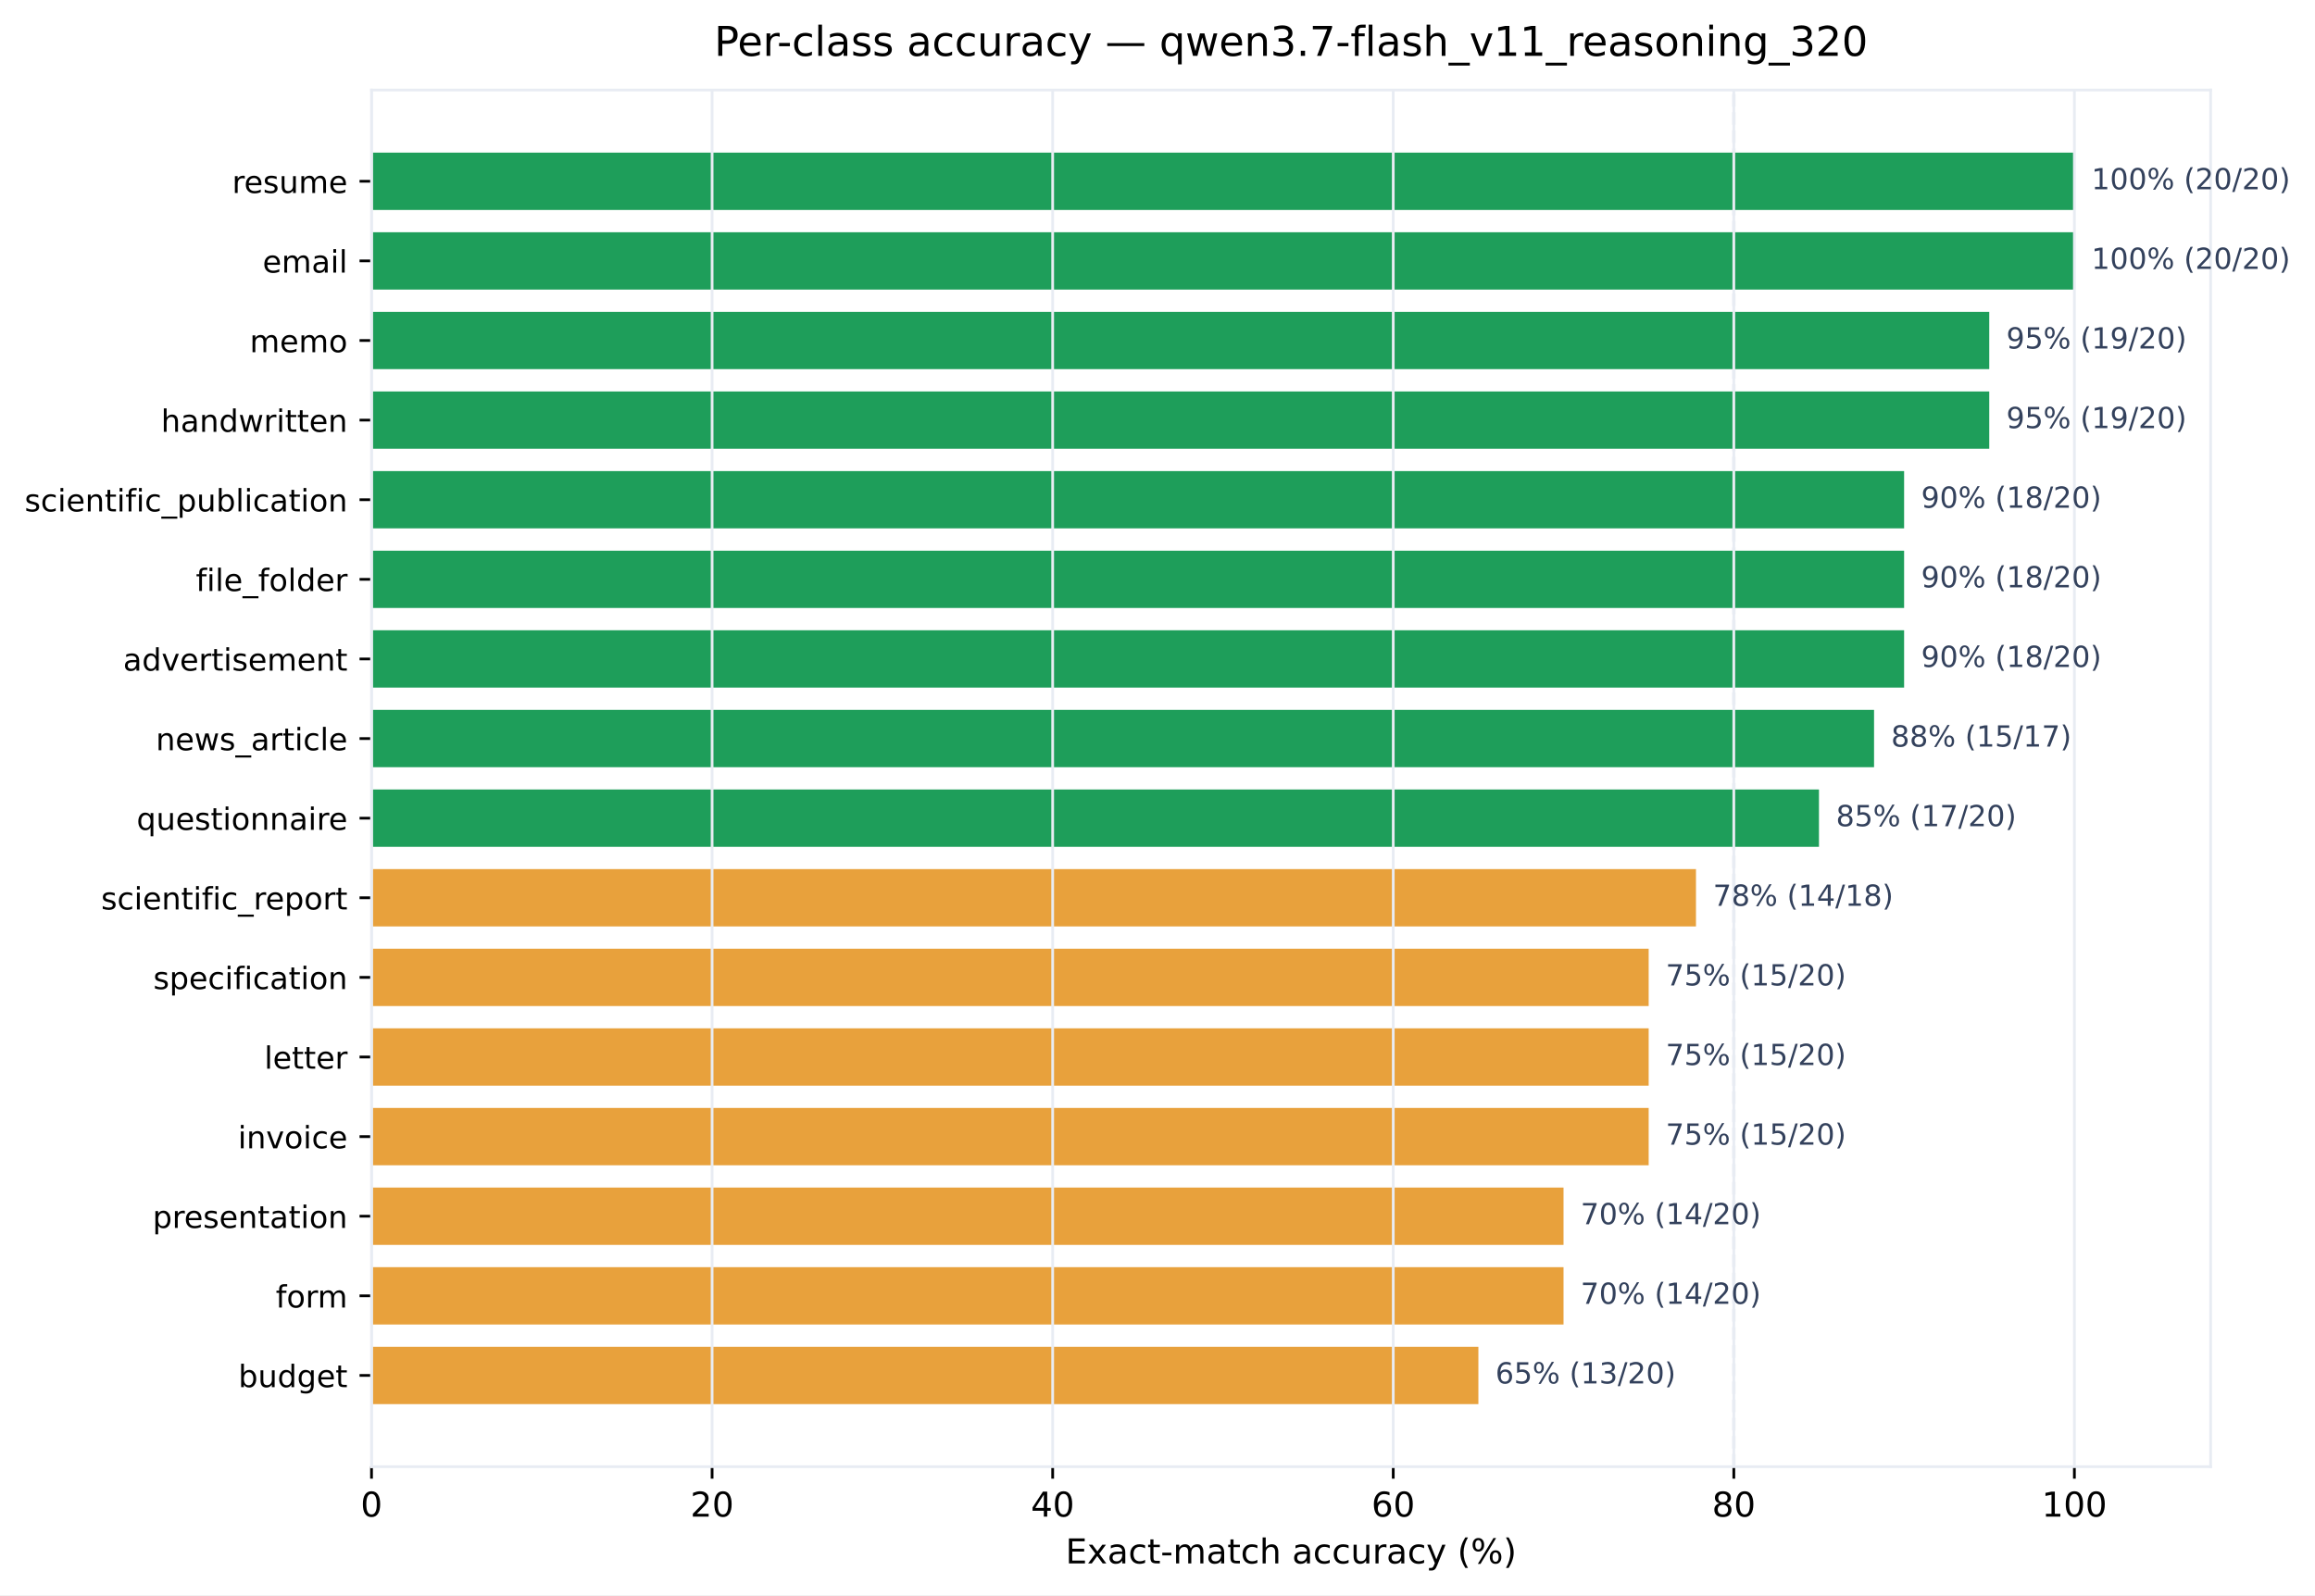
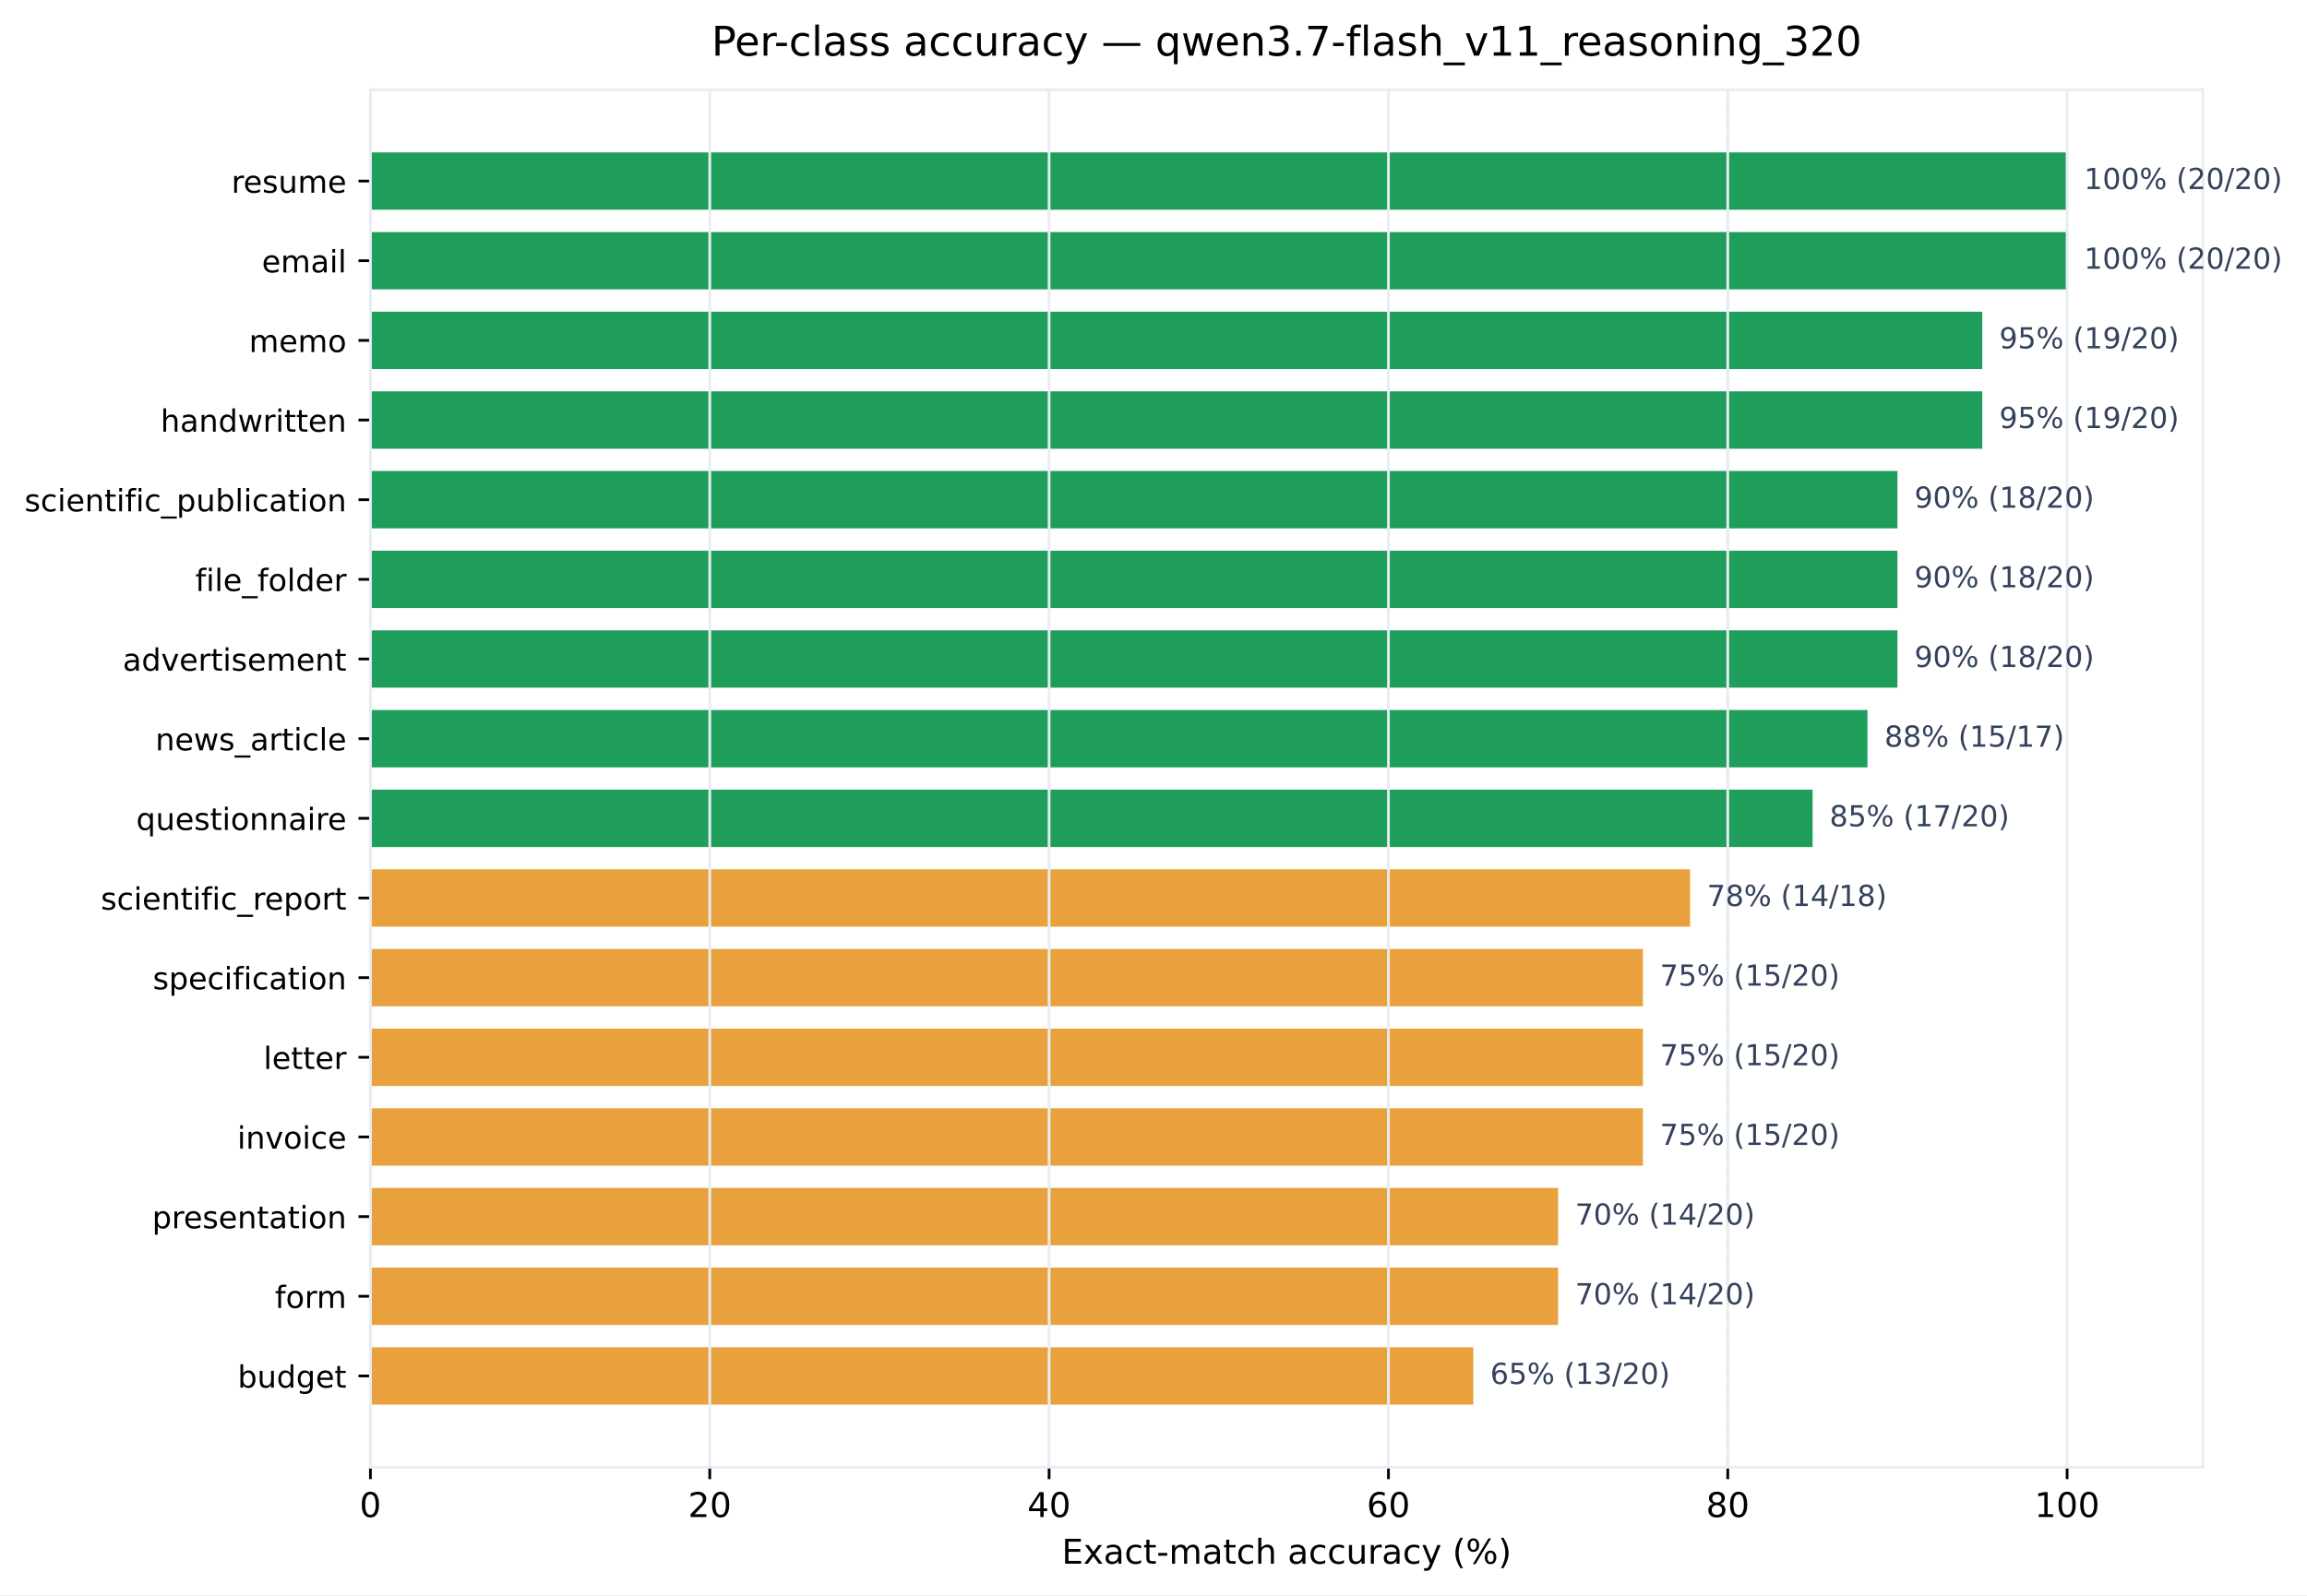
- <svg xmlns="http://www.w3.org/2000/svg" xmlns:xlink="http://www.w3.org/1999/xlink" width="676.448pt" height="466.234pt" viewBox="0 0 676.448 466.234" version="1.1">
+ <svg xmlns="http://www.w3.org/2000/svg" xmlns:xlink="http://www.w3.org/1999/xlink" width="676.111pt" height="467.674pt" viewBox="0 0 676.111 467.674" version="1.1">
  <defs>
    <style type="text/css">*{stroke-linejoin: round; stroke-linecap: butt}</style>
  </defs>
  <g id="figure_1">
    <g id="patch_1">
-       <path d="M 0 466.234  L 676.448 466.234  L 676.448 0  L 0 0  z " style="fill: #ffffff" />
+       <path d="M 0 467.674  L 676.111 467.674  L 676.111 0  L 0 0  z " style="fill: #ffffff" />
    </g>
    <g id="axes_1">
      <g id="patch_2">
-         <path d="M 108.559 428.678  L 645.948 428.678  L 645.948 26.318  L 108.559 26.318  z " style="fill: #ffffff" />
+         <path d="M 108.559 430.118  L 645.588 430.118  L 645.588 26.318  L 108.559 26.318  z " style="fill: #ffffff" />
      </g>
      <g id="line2d_1">
-         <path d="M 506.625 428.678  L 506.625 26.318  " clip-path="url(#pa380e36190)" style="fill: none; stroke-dasharray: 3.7,1.6; stroke-dashoffset: 0; stroke: #e8ecf3" />
+         <path d="M 506.358 430.118  L 506.358 26.318  " clip-path="url(#pc9be74db6b)" style="fill: none; stroke-dasharray: 3.7,1.6; stroke-dashoffset: 0; stroke: #e8ecf3" />
      </g>
      <g id="patch_3">
-         <path d="M 108.559 410.389  L 431.988 410.389  L 431.988 393.636  L 108.559 393.636  z " clip-path="url(#pa380e36190)" style="fill: #e8a13c" />
+         <path d="M 108.559 411.764  L 431.771 411.764  L 431.771 394.95  L 108.559 394.95  z " clip-path="url(#pc9be74db6b)" style="fill: #e8a13c" />
      </g>
      <g id="patch_4">
-         <path d="M 108.559 387.12  L 456.867 387.12  L 456.867 370.367  L 108.559 370.367  z " clip-path="url(#pa380e36190)" style="fill: #e8a13c" />
+         <path d="M 108.559 388.412  L 456.633 388.412  L 456.633 371.598  L 108.559 371.598  z " clip-path="url(#pc9be74db6b)" style="fill: #e8a13c" />
      </g>
      <g id="patch_5">
-         <path d="M 108.559 363.852  L 456.867 363.852  L 456.867 347.099  L 108.559 347.099  z " clip-path="url(#pa380e36190)" style="fill: #e8a13c" />
+         <path d="M 108.559 365.06  L 456.633 365.06  L 456.633 348.247  L 108.559 348.247  z " clip-path="url(#pc9be74db6b)" style="fill: #e8a13c" />
      </g>
      <g id="patch_6">
-         <path d="M 108.559 340.583  L 481.746 340.583  L 481.746 323.83  L 108.559 323.83  z " clip-path="url(#pa380e36190)" style="fill: #e8a13c" />
+         <path d="M 108.559 341.708  L 481.496 341.708  L 481.496 324.895  L 108.559 324.895  z " clip-path="url(#pc9be74db6b)" style="fill: #e8a13c" />
      </g>
      <g id="patch_7">
-         <path d="M 108.559 317.315  L 481.746 317.315  L 481.746 300.561  L 108.559 300.561  z " clip-path="url(#pa380e36190)" style="fill: #e8a13c" />
+         <path d="M 108.559 318.356  L 481.496 318.356  L 481.496 301.543  L 108.559 301.543  z " clip-path="url(#pc9be74db6b)" style="fill: #e8a13c" />
      </g>
      <g id="patch_8">
-         <path d="M 108.559 294.046  L 481.746 294.046  L 481.746 277.293  L 108.559 277.293  z " clip-path="url(#pa380e36190)" style="fill: #e8a13c" />
+         <path d="M 108.559 295.004  L 481.496 295.004  L 481.496 278.191  L 108.559 278.191  z " clip-path="url(#pc9be74db6b)" style="fill: #e8a13c" />
      </g>
      <g id="patch_9">
-         <path d="M 108.559 270.778  L 495.567 270.778  L 495.567 254.024  L 108.559 254.024  z " clip-path="url(#pa380e36190)" style="fill: #e8a13c" />
+         <path d="M 108.559 271.653  L 495.308 271.653  L 495.308 254.839  L 108.559 254.839  z " clip-path="url(#pc9be74db6b)" style="fill: #e8a13c" />
      </g>
      <g id="patch_10">
-         <path d="M 108.559 247.509  L 531.504 247.509  L 531.504 230.756  L 108.559 230.756  z " clip-path="url(#pa380e36190)" style="fill: #1e9e5a" />
+         <path d="M 108.559 248.301  L 531.221 248.301  L 531.221 231.487  L 108.559 231.487  z " clip-path="url(#pc9be74db6b)" style="fill: #1e9e5a" />
      </g>
      <g id="patch_11">
-         <path d="M 108.559 224.241  L 547.602 224.241  L 547.602 207.487  L 108.559 207.487  z " clip-path="url(#pa380e36190)" style="fill: #1e9e5a" />
+         <path d="M 108.559 224.949  L 547.308 224.949  L 547.308 208.136  L 108.559 208.136  z " clip-path="url(#pc9be74db6b)" style="fill: #1e9e5a" />
      </g>
      <g id="patch_12">
-         <path d="M 108.559 200.972  L 556.383 200.972  L 556.383 184.219  L 108.559 184.219  z " clip-path="url(#pa380e36190)" style="fill: #1e9e5a" />
+         <path d="M 108.559 201.597  L 556.083 201.597  L 556.083 184.784  L 108.559 184.784  z " clip-path="url(#pc9be74db6b)" style="fill: #1e9e5a" />
      </g>
      <g id="patch_13">
-         <path d="M 108.559 177.703  L 556.383 177.703  L 556.383 160.95  L 108.559 160.95  z " clip-path="url(#pa380e36190)" style="fill: #1e9e5a" />
+         <path d="M 108.559 178.245  L 556.083 178.245  L 556.083 161.432  L 108.559 161.432  z " clip-path="url(#pc9be74db6b)" style="fill: #1e9e5a" />
      </g>
      <g id="patch_14">
-         <path d="M 108.559 154.435  L 556.383 154.435  L 556.383 137.681  L 108.559 137.681  z " clip-path="url(#pa380e36190)" style="fill: #1e9e5a" />
+         <path d="M 108.559 154.893  L 556.083 154.893  L 556.083 138.08  L 108.559 138.08  z " clip-path="url(#pc9be74db6b)" style="fill: #1e9e5a" />
      </g>
      <g id="patch_15">
-         <path d="M 108.559 131.166  L 581.262 131.166  L 581.262 114.413  L 108.559 114.413  z " clip-path="url(#pa380e36190)" style="fill: #1e9e5a" />
+         <path d="M 108.559 131.542  L 580.945 131.542  L 580.945 114.728  L 108.559 114.728  z " clip-path="url(#pc9be74db6b)" style="fill: #1e9e5a" />
      </g>
      <g id="patch_16">
-         <path d="M 108.559 107.898  L 581.262 107.898  L 581.262 91.144  L 108.559 91.144  z " clip-path="url(#pa380e36190)" style="fill: #1e9e5a" />
+         <path d="M 108.559 108.19  L 580.945 108.19  L 580.945 91.376  L 108.559 91.376  z " clip-path="url(#pc9be74db6b)" style="fill: #1e9e5a" />
      </g>
      <g id="patch_17">
-         <path d="M 108.559 84.629  L 606.141 84.629  L 606.141 67.876  L 108.559 67.876  z " clip-path="url(#pa380e36190)" style="fill: #1e9e5a" />
+         <path d="M 108.559 84.838  L 605.808 84.838  L 605.808 68.025  L 108.559 68.025  z " clip-path="url(#pc9be74db6b)" style="fill: #1e9e5a" />
      </g>
      <g id="patch_18">
-         <path d="M 108.559 61.361  L 606.141 61.361  L 606.141 44.607  L 108.559 44.607  z " clip-path="url(#pa380e36190)" style="fill: #1e9e5a" />
+         <path d="M 108.559 61.486  L 605.808 61.486  L 605.808 44.673  L 108.559 44.673  z " clip-path="url(#pc9be74db6b)" style="fill: #1e9e5a" />
      </g>
      <g id="matplotlib.axis_1">
        <g id="xtick_1">
          <g id="line2d_2">
-             <path d="M 108.559 428.678  L 108.559 26.318  " clip-path="url(#pa380e36190)" style="fill: none; stroke: #e8ecf3; stroke-width: 0.8; stroke-linecap: square" />
+             <path d="M 108.559 430.118  L 108.559 26.318  " clip-path="url(#pc9be74db6b)" style="fill: none; stroke: #e8ecf3; stroke-width: 0.8; stroke-linecap: square" />
          </g>
          <g id="line2d_3">
            <defs>
-               <path id="m4646ba10e1" d="M 0 0  L 0 3.5  " style="stroke: #000000; stroke-width: 0.8" />
+               <path id="m51aefa93fe" d="M 0 0  L 0 3.5  " style="stroke: #000000; stroke-width: 0.8" />
            </defs>
            <g>
-               <use xlink:href="#m4646ba10e1" x="108.559" y="428.678" style="stroke: #000000; stroke-width: 0.8" />
+               <use xlink:href="#m51aefa93fe" x="108.559" y="430.118" style="stroke: #000000; stroke-width: 0.8" />
            </g>
          </g>
          <g id="text_1">
-             <text style="font: 10px 'DejaVu Sans'; text-anchor: middle" x="108.559" y="443.277" transform="rotate(-0 108.5594 443.2766)">0</text>
+             <text style="font-size: 10px; font-family: 'DejaVu Sans'; text-anchor: middle" x="108.559" y="444.717" transform="rotate(-0 108.5594 444.7166)">0</text>
          </g>
        </g>
        <g id="xtick_2">
          <g id="line2d_4">
-             <path d="M 208.076 428.678  L 208.076 26.318  " clip-path="url(#pa380e36190)" style="fill: none; stroke: #e8ecf3; stroke-width: 0.8; stroke-linecap: square" />
+             <path d="M 208.009 430.118  L 208.009 26.318  " clip-path="url(#pc9be74db6b)" style="fill: none; stroke: #e8ecf3; stroke-width: 0.8; stroke-linecap: square" />
          </g>
          <g id="line2d_5">
            <g>
-               <use xlink:href="#m4646ba10e1" x="208.076" y="428.678" style="stroke: #000000; stroke-width: 0.8" />
+               <use xlink:href="#m51aefa93fe" x="208.009" y="430.118" style="stroke: #000000; stroke-width: 0.8" />
            </g>
          </g>
          <g id="text_2">
-             <text style="font: 10px 'DejaVu Sans'; text-anchor: middle" x="208.076" y="443.277" transform="rotate(-0 208.0757 443.2766)">20</text>
+             <text style="font-size: 10px; font-family: 'DejaVu Sans'; text-anchor: middle" x="208.009" y="444.717" transform="rotate(-0 208.0091 444.7166)">20</text>
          </g>
        </g>
        <g id="xtick_3">
          <g id="line2d_6">
-             <path d="M 307.592 428.678  L 307.592 26.318  " clip-path="url(#pa380e36190)" style="fill: none; stroke: #e8ecf3; stroke-width: 0.8; stroke-linecap: square" />
+             <path d="M 307.459 430.118  L 307.459 26.318  " clip-path="url(#pc9be74db6b)" style="fill: none; stroke: #e8ecf3; stroke-width: 0.8; stroke-linecap: square" />
          </g>
          <g id="line2d_7">
            <g>
-               <use xlink:href="#m4646ba10e1" x="307.592" y="428.678" style="stroke: #000000; stroke-width: 0.8" />
+               <use xlink:href="#m51aefa93fe" x="307.459" y="430.118" style="stroke: #000000; stroke-width: 0.8" />
            </g>
          </g>
          <g id="text_3">
-             <text style="font: 10px 'DejaVu Sans'; text-anchor: middle" x="307.592" y="443.277" transform="rotate(-0 307.5921 443.2766)">40</text>
+             <text style="font-size: 10px; font-family: 'DejaVu Sans'; text-anchor: middle" x="307.459" y="444.717" transform="rotate(-0 307.4588 444.7166)">40</text>
          </g>
        </g>
        <g id="xtick_4">
          <g id="line2d_8">
-             <path d="M 407.108 428.678  L 407.108 26.318  " clip-path="url(#pa380e36190)" style="fill: none; stroke: #e8ecf3; stroke-width: 0.8; stroke-linecap: square" />
+             <path d="M 406.908 430.118  L 406.908 26.318  " clip-path="url(#pc9be74db6b)" style="fill: none; stroke: #e8ecf3; stroke-width: 0.8; stroke-linecap: square" />
          </g>
          <g id="line2d_9">
            <g>
-               <use xlink:href="#m4646ba10e1" x="407.108" y="428.678" style="stroke: #000000; stroke-width: 0.8" />
+               <use xlink:href="#m51aefa93fe" x="406.908" y="430.118" style="stroke: #000000; stroke-width: 0.8" />
            </g>
          </g>
          <g id="text_4">
-             <text style="font: 10px 'DejaVu Sans'; text-anchor: middle" x="407.108" y="443.277" transform="rotate(-0 407.1084 443.2766)">60</text>
+             <text style="font-size: 10px; font-family: 'DejaVu Sans'; text-anchor: middle" x="406.908" y="444.717" transform="rotate(-0 406.9084 444.7166)">60</text>
          </g>
        </g>
        <g id="xtick_5">
          <g id="line2d_10">
-             <path d="M 506.625 428.678  L 506.625 26.318  " clip-path="url(#pa380e36190)" style="fill: none; stroke: #e8ecf3; stroke-width: 0.8; stroke-linecap: square" />
+             <path d="M 506.358 430.118  L 506.358 26.318  " clip-path="url(#pc9be74db6b)" style="fill: none; stroke: #e8ecf3; stroke-width: 0.8; stroke-linecap: square" />
          </g>
          <g id="line2d_11">
            <g>
-               <use xlink:href="#m4646ba10e1" x="506.625" y="428.678" style="stroke: #000000; stroke-width: 0.8" />
+               <use xlink:href="#m51aefa93fe" x="506.358" y="430.118" style="stroke: #000000; stroke-width: 0.8" />
            </g>
          </g>
          <g id="text_5">
-             <text style="font: 10px 'DejaVu Sans'; text-anchor: middle" x="506.625" y="443.277" transform="rotate(-0 506.6248 443.2766)">80</text>
+             <text style="font-size: 10px; font-family: 'DejaVu Sans'; text-anchor: middle" x="506.358" y="444.717" transform="rotate(-0 506.3581 444.7166)">80</text>
          </g>
        </g>
        <g id="xtick_6">
          <g id="line2d_12">
-             <path d="M 606.141 428.678  L 606.141 26.318  " clip-path="url(#pa380e36190)" style="fill: none; stroke: #e8ecf3; stroke-width: 0.8; stroke-linecap: square" />
+             <path d="M 605.808 430.118  L 605.808 26.318  " clip-path="url(#pc9be74db6b)" style="fill: none; stroke: #e8ecf3; stroke-width: 0.8; stroke-linecap: square" />
          </g>
          <g id="line2d_13">
            <g>
-               <use xlink:href="#m4646ba10e1" x="606.141" y="428.678" style="stroke: #000000; stroke-width: 0.8" />
+               <use xlink:href="#m51aefa93fe" x="605.808" y="430.118" style="stroke: #000000; stroke-width: 0.8" />
            </g>
          </g>
          <g id="text_6">
-             <text style="font: 10px 'DejaVu Sans'; text-anchor: middle" x="606.141" y="443.277" transform="rotate(-0 606.1412 443.2766)">100</text>
+             <text style="font-size: 10px; font-family: 'DejaVu Sans'; text-anchor: middle" x="605.808" y="444.717" transform="rotate(-0 605.8078 444.7166)">100</text>
          </g>
        </g>
        <g id="text_7">
-           <text style="font: 10px 'DejaVu Sans'; text-anchor: middle" x="377.254" y="456.955" transform="rotate(-0 377.2535 456.9547)">Exact-match accuracy (%)</text>
+           <text style="font-size: 10px; font-family: 'DejaVu Sans'; text-anchor: middle" x="377.074" y="458.395" transform="rotate(-0 377.0735 458.3947)">Exact-match accuracy (%)</text>
        </g>
      </g>
      <g id="matplotlib.axis_2">
        <g id="ytick_1">
          <g id="line2d_14">
            <defs>
-               <path id="m0beeff9ddd" d="M 0 0  L -3.5 0  " style="stroke: #000000; stroke-width: 0.8" />
+               <path id="m45b1c0b55f" d="M 0 0  L -3.5 0  " style="stroke: #000000; stroke-width: 0.8" />
            </defs>
            <g>
-               <use xlink:href="#m0beeff9ddd" x="108.559" y="402.012" style="stroke: #000000; stroke-width: 0.8" />
+               <use xlink:href="#m45b1c0b55f" x="108.559" y="403.357" style="stroke: #000000; stroke-width: 0.8" />
            </g>
          </g>
          <g id="text_8">
-             <text style="font: 9px 'DejaVu Sans'; text-anchor: end" x="101.559" y="405.432" transform="rotate(-0 101.5594 405.4316)">budget</text>
+             <text style="font-size: 9px; font-family: 'DejaVu Sans'; text-anchor: end" x="101.559" y="406.776" transform="rotate(-0 101.5594 406.7762)">budget</text>
          </g>
        </g>
        <g id="ytick_2">
          <g id="line2d_15">
            <g>
-               <use xlink:href="#m0beeff9ddd" x="108.559" y="378.744" style="stroke: #000000; stroke-width: 0.8" />
+               <use xlink:href="#m45b1c0b55f" x="108.559" y="380.005" style="stroke: #000000; stroke-width: 0.8" />
            </g>
          </g>
          <g id="text_9">
-             <text style="font: 9px 'DejaVu Sans'; text-anchor: end" x="101.559" y="382.163" transform="rotate(-0 101.5594 382.1631)">form</text>
+             <text style="font-size: 9px; font-family: 'DejaVu Sans'; text-anchor: end" x="101.559" y="383.424" transform="rotate(-0 101.5594 383.4244)">form</text>
          </g>
        </g>
        <g id="ytick_3">
          <g id="line2d_16">
            <g>
-               <use xlink:href="#m0beeff9ddd" x="108.559" y="355.475" style="stroke: #000000; stroke-width: 0.8" />
+               <use xlink:href="#m45b1c0b55f" x="108.559" y="356.653" style="stroke: #000000; stroke-width: 0.8" />
            </g>
          </g>
          <g id="text_10">
-             <text style="font: 9px 'DejaVu Sans'; text-anchor: end" x="101.559" y="358.895" transform="rotate(-0 101.5594 358.8945)">presentation</text>
+             <text style="font-size: 9px; font-family: 'DejaVu Sans'; text-anchor: end" x="101.559" y="360.073" transform="rotate(-0 101.5594 360.0725)">presentation</text>
          </g>
        </g>
        <g id="ytick_4">
          <g id="line2d_17">
            <g>
-               <use xlink:href="#m0beeff9ddd" x="108.559" y="332.207" style="stroke: #000000; stroke-width: 0.8" />
+               <use xlink:href="#m45b1c0b55f" x="108.559" y="333.301" style="stroke: #000000; stroke-width: 0.8" />
            </g>
          </g>
          <g id="text_11">
-             <text style="font: 9px 'DejaVu Sans'; text-anchor: end" x="101.559" y="335.626" transform="rotate(-0 101.5594 335.626)">invoice</text>
+             <text style="font-size: 9px; font-family: 'DejaVu Sans'; text-anchor: end" x="101.559" y="336.721" transform="rotate(-0 101.5594 336.7207)">invoice</text>
          </g>
        </g>
        <g id="ytick_5">
          <g id="line2d_18">
            <g>
-               <use xlink:href="#m0beeff9ddd" x="108.559" y="308.938" style="stroke: #000000; stroke-width: 0.8" />
+               <use xlink:href="#m45b1c0b55f" x="108.559" y="309.95" style="stroke: #000000; stroke-width: 0.8" />
            </g>
          </g>
          <g id="text_12">
-             <text style="font: 9px 'DejaVu Sans'; text-anchor: end" x="101.559" y="312.357" transform="rotate(-0 101.5594 312.3574)">letter</text>
+             <text style="font-size: 9px; font-family: 'DejaVu Sans'; text-anchor: end" x="101.559" y="313.369" transform="rotate(-0 101.5594 313.3689)">letter</text>
          </g>
        </g>
        <g id="ytick_6">
          <g id="line2d_19">
            <g>
-               <use xlink:href="#m0beeff9ddd" x="108.559" y="285.67" style="stroke: #000000; stroke-width: 0.8" />
+               <use xlink:href="#m45b1c0b55f" x="108.559" y="286.598" style="stroke: #000000; stroke-width: 0.8" />
            </g>
          </g>
          <g id="text_13">
-             <text style="font: 9px 'DejaVu Sans'; text-anchor: end" x="101.559" y="289.089" transform="rotate(-0 101.5594 289.0888)">specification</text>
+             <text style="font-size: 9px; font-family: 'DejaVu Sans'; text-anchor: end" x="101.559" y="290.017" transform="rotate(-0 101.5594 290.017)">specification</text>
          </g>
        </g>
        <g id="ytick_7">
          <g id="line2d_20">
            <g>
-               <use xlink:href="#m0beeff9ddd" x="108.559" y="262.401" style="stroke: #000000; stroke-width: 0.8" />
+               <use xlink:href="#m45b1c0b55f" x="108.559" y="263.246" style="stroke: #000000; stroke-width: 0.8" />
            </g>
          </g>
          <g id="text_14">
-             <text style="font: 9px 'DejaVu Sans'; text-anchor: end" x="101.559" y="265.82" transform="rotate(-0 101.5594 265.8203)">scientific_report</text>
+             <text style="font-size: 9px; font-family: 'DejaVu Sans'; text-anchor: end" x="101.559" y="266.665" transform="rotate(-0 101.5594 266.6652)">scientific_report</text>
          </g>
        </g>
        <g id="ytick_8">
          <g id="line2d_21">
            <g>
-               <use xlink:href="#m0beeff9ddd" x="108.559" y="239.132" style="stroke: #000000; stroke-width: 0.8" />
+               <use xlink:href="#m45b1c0b55f" x="108.559" y="239.894" style="stroke: #000000; stroke-width: 0.8" />
            </g>
          </g>
          <g id="text_15">
-             <text style="font: 9px 'DejaVu Sans'; text-anchor: end" x="101.559" y="242.552" transform="rotate(-0 101.5594 242.5517)">questionnaire</text>
+             <text style="font-size: 9px; font-family: 'DejaVu Sans'; text-anchor: end" x="101.559" y="243.313" transform="rotate(-0 101.5594 243.3133)">questionnaire</text>
          </g>
        </g>
        <g id="ytick_9">
          <g id="line2d_22">
            <g>
-               <use xlink:href="#m0beeff9ddd" x="108.559" y="215.864" style="stroke: #000000; stroke-width: 0.8" />
+               <use xlink:href="#m45b1c0b55f" x="108.559" y="216.542" style="stroke: #000000; stroke-width: 0.8" />
            </g>
          </g>
          <g id="text_16">
-             <text style="font: 9px 'DejaVu Sans'; text-anchor: end" x="101.559" y="219.283" transform="rotate(-0 101.5594 219.2831)">news_article</text>
+             <text style="font-size: 9px; font-family: 'DejaVu Sans'; text-anchor: end" x="101.559" y="219.962" transform="rotate(-0 101.5594 219.9615)">news_article</text>
          </g>
        </g>
        <g id="ytick_10">
          <g id="line2d_23">
            <g>
-               <use xlink:href="#m0beeff9ddd" x="108.559" y="192.595" style="stroke: #000000; stroke-width: 0.8" />
+               <use xlink:href="#m45b1c0b55f" x="108.559" y="193.19" style="stroke: #000000; stroke-width: 0.8" />
            </g>
          </g>
          <g id="text_17">
-             <text style="font: 9px 'DejaVu Sans'; text-anchor: end" x="101.559" y="196.015" transform="rotate(-0 101.5594 196.0146)">advertisement</text>
+             <text style="font-size: 9px; font-family: 'DejaVu Sans'; text-anchor: end" x="101.559" y="196.61" transform="rotate(-0 101.5594 196.6097)">advertisement</text>
          </g>
        </g>
        <g id="ytick_11">
          <g id="line2d_24">
            <g>
-               <use xlink:href="#m0beeff9ddd" x="108.559" y="169.327" style="stroke: #000000; stroke-width: 0.8" />
+               <use xlink:href="#m45b1c0b55f" x="108.559" y="169.839" style="stroke: #000000; stroke-width: 0.8" />
            </g>
          </g>
          <g id="text_18">
-             <text style="font: 9px 'DejaVu Sans'; text-anchor: end" x="101.559" y="172.746" transform="rotate(-0 101.5594 172.746)">file_folder</text>
+             <text style="font-size: 9px; font-family: 'DejaVu Sans'; text-anchor: end" x="101.559" y="173.258" transform="rotate(-0 101.5594 173.2578)">file_folder</text>
          </g>
        </g>
        <g id="ytick_12">
          <g id="line2d_25">
            <g>
-               <use xlink:href="#m0beeff9ddd" x="108.559" y="146.058" style="stroke: #000000; stroke-width: 0.8" />
+               <use xlink:href="#m45b1c0b55f" x="108.559" y="146.487" style="stroke: #000000; stroke-width: 0.8" />
            </g>
          </g>
          <g id="text_19">
-             <text style="font: 9px 'DejaVu Sans'; text-anchor: end" x="101.559" y="149.477" transform="rotate(-0 101.5594 149.4775)">scientific_publication</text>
+             <text style="font-size: 9px; font-family: 'DejaVu Sans'; text-anchor: end" x="101.559" y="149.906" transform="rotate(-0 101.5594 149.906)">scientific_publication</text>
          </g>
        </g>
        <g id="ytick_13">
          <g id="line2d_26">
            <g>
-               <use xlink:href="#m0beeff9ddd" x="108.559" y="122.79" style="stroke: #000000; stroke-width: 0.8" />
+               <use xlink:href="#m45b1c0b55f" x="108.559" y="123.135" style="stroke: #000000; stroke-width: 0.8" />
            </g>
          </g>
          <g id="text_20">
-             <text style="font: 9px 'DejaVu Sans'; text-anchor: end" x="101.559" y="126.209" transform="rotate(-0 101.5594 126.2089)">handwritten</text>
+             <text style="font-size: 9px; font-family: 'DejaVu Sans'; text-anchor: end" x="101.559" y="126.554" transform="rotate(-0 101.5594 126.5541)">handwritten</text>
          </g>
        </g>
        <g id="ytick_14">
          <g id="line2d_27">
            <g>
-               <use xlink:href="#m0beeff9ddd" x="108.559" y="99.521" style="stroke: #000000; stroke-width: 0.8" />
+               <use xlink:href="#m45b1c0b55f" x="108.559" y="99.783" style="stroke: #000000; stroke-width: 0.8" />
            </g>
          </g>
          <g id="text_21">
-             <text style="font: 9px 'DejaVu Sans'; text-anchor: end" x="101.559" y="102.94" transform="rotate(-0 101.5594 102.9403)">memo</text>
+             <text style="font-size: 9px; font-family: 'DejaVu Sans'; text-anchor: end" x="101.559" y="103.202" transform="rotate(-0 101.5594 103.2023)">memo</text>
          </g>
        </g>
        <g id="ytick_15">
          <g id="line2d_28">
            <g>
-               <use xlink:href="#m0beeff9ddd" x="108.559" y="76.252" style="stroke: #000000; stroke-width: 0.8" />
+               <use xlink:href="#m45b1c0b55f" x="108.559" y="76.431" style="stroke: #000000; stroke-width: 0.8" />
            </g>
          </g>
          <g id="text_22">
-             <text style="font: 9px 'DejaVu Sans'; text-anchor: end" x="101.559" y="79.672" transform="rotate(-0 101.5594 79.67176)">email</text>
+             <text style="font-size: 9px; font-family: 'DejaVu Sans'; text-anchor: end" x="101.559" y="79.85" transform="rotate(-0 101.5594 79.85047)">email</text>
          </g>
        </g>
        <g id="ytick_16">
          <g id="line2d_29">
            <g>
-               <use xlink:href="#m0beeff9ddd" x="108.559" y="52.984" style="stroke: #000000; stroke-width: 0.8" />
+               <use xlink:href="#m45b1c0b55f" x="108.559" y="53.079" style="stroke: #000000; stroke-width: 0.8" />
            </g>
          </g>
          <g id="text_23">
-             <text style="font: 9px 'DejaVu Sans'; text-anchor: end" x="101.559" y="56.403" transform="rotate(-0 101.5594 56.4032)">resume</text>
+             <text style="font-size: 9px; font-family: 'DejaVu Sans'; text-anchor: end" x="101.559" y="56.499" transform="rotate(-0 101.5594 56.49863)">resume</text>
          </g>
        </g>
      </g>
      <g id="patch_19">
-         <path d="M 108.559 428.678  L 108.559 26.318  " style="fill: none; stroke: #e8ecf3; stroke-width: 0.8; stroke-linejoin: miter; stroke-linecap: square" />
+         <path d="M 108.559 430.118  L 108.559 26.318  " style="fill: none; stroke: #e8ecf3; stroke-width: 0.8; stroke-linejoin: miter; stroke-linecap: square" />
      </g>
      <g id="patch_20">
-         <path d="M 645.948 428.678  L 645.948 26.318  " style="fill: none; stroke: #e8ecf3; stroke-width: 0.8; stroke-linejoin: miter; stroke-linecap: square" />
+         <path d="M 645.588 430.118  L 645.588 26.318  " style="fill: none; stroke: #e8ecf3; stroke-width: 0.8; stroke-linejoin: miter; stroke-linecap: square" />
      </g>
      <g id="patch_21">
-         <path d="M 108.559 428.678  L 645.948 428.678  " style="fill: none; stroke: #e8ecf3; stroke-width: 0.8; stroke-linejoin: miter; stroke-linecap: square" />
+         <path d="M 108.559 430.118  L 645.588 430.118  " style="fill: none; stroke: #e8ecf3; stroke-width: 0.8; stroke-linejoin: miter; stroke-linecap: square" />
      </g>
      <g id="patch_22">
-         <path d="M 108.559 26.318  L 645.948 26.318  " style="fill: none; stroke: #e8ecf3; stroke-width: 0.8; stroke-linejoin: miter; stroke-linecap: square" />
+         <path d="M 108.559 26.318  L 645.588 26.318  " style="fill: none; stroke: #e8ecf3; stroke-width: 0.8; stroke-linejoin: miter; stroke-linecap: square" />
      </g>
      <g id="text_24">
-         <text style="fill: #33415c; font: 8.5px 'DejaVu Sans'; text-anchor: start" x="436.963" y="404.358" transform="rotate(-0 436.9634 404.3578)">65% (13/20)</text>
+         <text style="font-size: 8.5px; font-family: 'DejaVu Sans'; text-anchor: start; fill: #33415c" x="436.743" y="405.702" transform="rotate(-0 436.7434 405.7024)">65% (13/20)</text>
      </g>
      <g id="text_25">
-         <text style="fill: #33415c; font: 8.5px 'DejaVu Sans'; text-anchor: start" x="461.842" y="381.089" transform="rotate(-0 461.8424 381.0893)">70% (14/20)</text>
+         <text style="font-size: 8.5px; font-family: 'DejaVu Sans'; text-anchor: start; fill: #33415c" x="461.606" y="382.351" transform="rotate(-0 461.6058 382.3505)">70% (14/20)</text>
      </g>
      <g id="text_26">
-         <text style="fill: #33415c; font: 8.5px 'DejaVu Sans'; text-anchor: start" x="461.842" y="357.821" transform="rotate(-0 461.8424 357.8207)">70% (14/20)</text>
+         <text style="font-size: 8.5px; font-family: 'DejaVu Sans'; text-anchor: start; fill: #33415c" x="461.606" y="358.999" transform="rotate(-0 461.6058 358.9987)">70% (14/20)</text>
      </g>
      <g id="text_27">
-         <text style="fill: #33415c; font: 8.5px 'DejaVu Sans'; text-anchor: start" x="486.722" y="334.552" transform="rotate(-0 486.7215 334.5521)">75% (15/20)</text>
+         <text style="font-size: 8.5px; font-family: 'DejaVu Sans'; text-anchor: start; fill: #33415c" x="486.468" y="335.647" transform="rotate(-0 486.4682 335.6469)">75% (15/20)</text>
      </g>
      <g id="text_28">
-         <text style="fill: #33415c; font: 8.5px 'DejaVu Sans'; text-anchor: start" x="486.722" y="311.284" transform="rotate(-0 486.7215 311.2836)">75% (15/20)</text>
+         <text style="font-size: 8.5px; font-family: 'DejaVu Sans'; text-anchor: start; fill: #33415c" x="486.468" y="312.295" transform="rotate(-0 486.4682 312.295)">75% (15/20)</text>
      </g>
      <g id="text_29">
-         <text style="fill: #33415c; font: 8.5px 'DejaVu Sans'; text-anchor: start" x="486.722" y="288.015" transform="rotate(-0 486.7215 288.015)">75% (15/20)</text>
+         <text style="font-size: 8.5px; font-family: 'DejaVu Sans'; text-anchor: start; fill: #33415c" x="486.468" y="288.943" transform="rotate(-0 486.4682 288.9432)">75% (15/20)</text>
      </g>
      <g id="text_30">
-         <text style="fill: #33415c; font: 8.5px 'DejaVu Sans'; text-anchor: start" x="500.543" y="264.746" transform="rotate(-0 500.5433 264.7464)">78% (14/18)</text>
+         <text style="font-size: 8.5px; font-family: 'DejaVu Sans'; text-anchor: start; fill: #33415c" x="500.281" y="265.591" transform="rotate(-0 500.2807 265.5914)">78% (14/18)</text>
      </g>
      <g id="text_31">
-         <text style="fill: #33415c; font: 8.5px 'DejaVu Sans'; text-anchor: start" x="536.48" y="241.478" transform="rotate(-0 536.4797 241.4779)">85% (17/20)</text>
+         <text style="font-size: 8.5px; font-family: 'DejaVu Sans'; text-anchor: start; fill: #33415c" x="536.193" y="242.24" transform="rotate(-0 536.193 242.2395)">85% (17/20)</text>
      </g>
      <g id="text_32">
-         <text style="fill: #33415c; font: 8.5px 'DejaVu Sans'; text-anchor: start" x="552.578" y="218.209" transform="rotate(-0 552.5779 218.2093)">88% (15/17)</text>
+         <text style="font-size: 8.5px; font-family: 'DejaVu Sans'; text-anchor: start; fill: #33415c" x="552.28" y="218.888" transform="rotate(-0 552.2805 218.8877)">88% (15/17)</text>
      </g>
      <g id="text_33">
-         <text style="fill: #33415c; font: 8.5px 'DejaVu Sans'; text-anchor: start" x="561.359" y="194.941" transform="rotate(-0 561.3588 194.9407)">90% (18/20)</text>
+         <text style="font-size: 8.5px; font-family: 'DejaVu Sans'; text-anchor: start; fill: #33415c" x="561.055" y="195.536" transform="rotate(-0 561.0555 195.5358)">90% (18/20)</text>
      </g>
      <g id="text_34">
-         <text style="fill: #33415c; font: 8.5px 'DejaVu Sans'; text-anchor: start" x="561.359" y="171.672" transform="rotate(-0 561.3588 171.6722)">90% (18/20)</text>
+         <text style="font-size: 8.5px; font-family: 'DejaVu Sans'; text-anchor: start; fill: #33415c" x="561.055" y="172.184" transform="rotate(-0 561.0555 172.184)">90% (18/20)</text>
      </g>
      <g id="text_35">
-         <text style="fill: #33415c; font: 8.5px 'DejaVu Sans'; text-anchor: start" x="561.359" y="148.404" transform="rotate(-0 561.3588 148.4036)">90% (18/20)</text>
+         <text style="font-size: 8.5px; font-family: 'DejaVu Sans'; text-anchor: start; fill: #33415c" x="561.055" y="148.832" transform="rotate(-0 561.0555 148.8322)">90% (18/20)</text>
      </g>
      <g id="text_36">
-         <text style="fill: #33415c; font: 8.5px 'DejaVu Sans'; text-anchor: start" x="586.238" y="125.135" transform="rotate(-0 586.2379 125.1351)">95% (19/20)</text>
+         <text style="font-size: 8.5px; font-family: 'DejaVu Sans'; text-anchor: start; fill: #33415c" x="585.918" y="125.48" transform="rotate(-0 585.9179 125.4803)">95% (19/20)</text>
      </g>
      <g id="text_37">
-         <text style="fill: #33415c; font: 8.5px 'DejaVu Sans'; text-anchor: start" x="586.238" y="101.866" transform="rotate(-0 586.2379 101.8665)">95% (19/20)</text>
+         <text style="font-size: 8.5px; font-family: 'DejaVu Sans'; text-anchor: start; fill: #33415c" x="585.918" y="102.128" transform="rotate(-0 585.9179 102.1285)">95% (19/20)</text>
      </g>
      <g id="text_38">
-         <text style="fill: #33415c; font: 8.5px 'DejaVu Sans'; text-anchor: start" x="611.117" y="78.598" transform="rotate(-0 611.117 78.59793)">100% (20/20)</text>
+         <text style="font-size: 8.5px; font-family: 'DejaVu Sans'; text-anchor: start; fill: #33415c" x="610.78" y="78.777" transform="rotate(-0 610.7803 78.77664)">100% (20/20)</text>
      </g>
      <g id="text_39">
-         <text style="fill: #33415c; font: 8.5px 'DejaVu Sans'; text-anchor: start" x="611.117" y="55.329" transform="rotate(-0 611.117 55.32937)">100% (20/20)</text>
+         <text style="font-size: 8.5px; font-family: 'DejaVu Sans'; text-anchor: start; fill: #33415c" x="610.78" y="55.425" transform="rotate(-0 610.7803 55.4248)">100% (20/20)</text>
      </g>
      <g id="text_40">
-         <text style="font: 12px 'DejaVu Sans'; text-anchor: middle" x="377.254" y="16.318" transform="rotate(-0 377.2535 16.31812)">Per-class accuracy — qwen3.7-flash_v11_reasoning_320</text>
+         <text style="font-size: 12px; font-family: 'DejaVu Sans'; text-anchor: middle" x="377.074" y="16.318" transform="rotate(-0 377.0735 16.31812)">Per-class accuracy — qwen3.7-flash_v11_reasoning_320</text>
      </g>
    </g>
  </g>
  <defs>
-     <clipPath id="pa380e36190">
-       <rect x="108.559" y="26.318" width="537.388" height="402.36" />
+     <clipPath id="pc9be74db6b">
+       <rect x="108.559" y="26.318" width="537.028" height="403.8" />
    </clipPath>
  </defs>
</svg>
